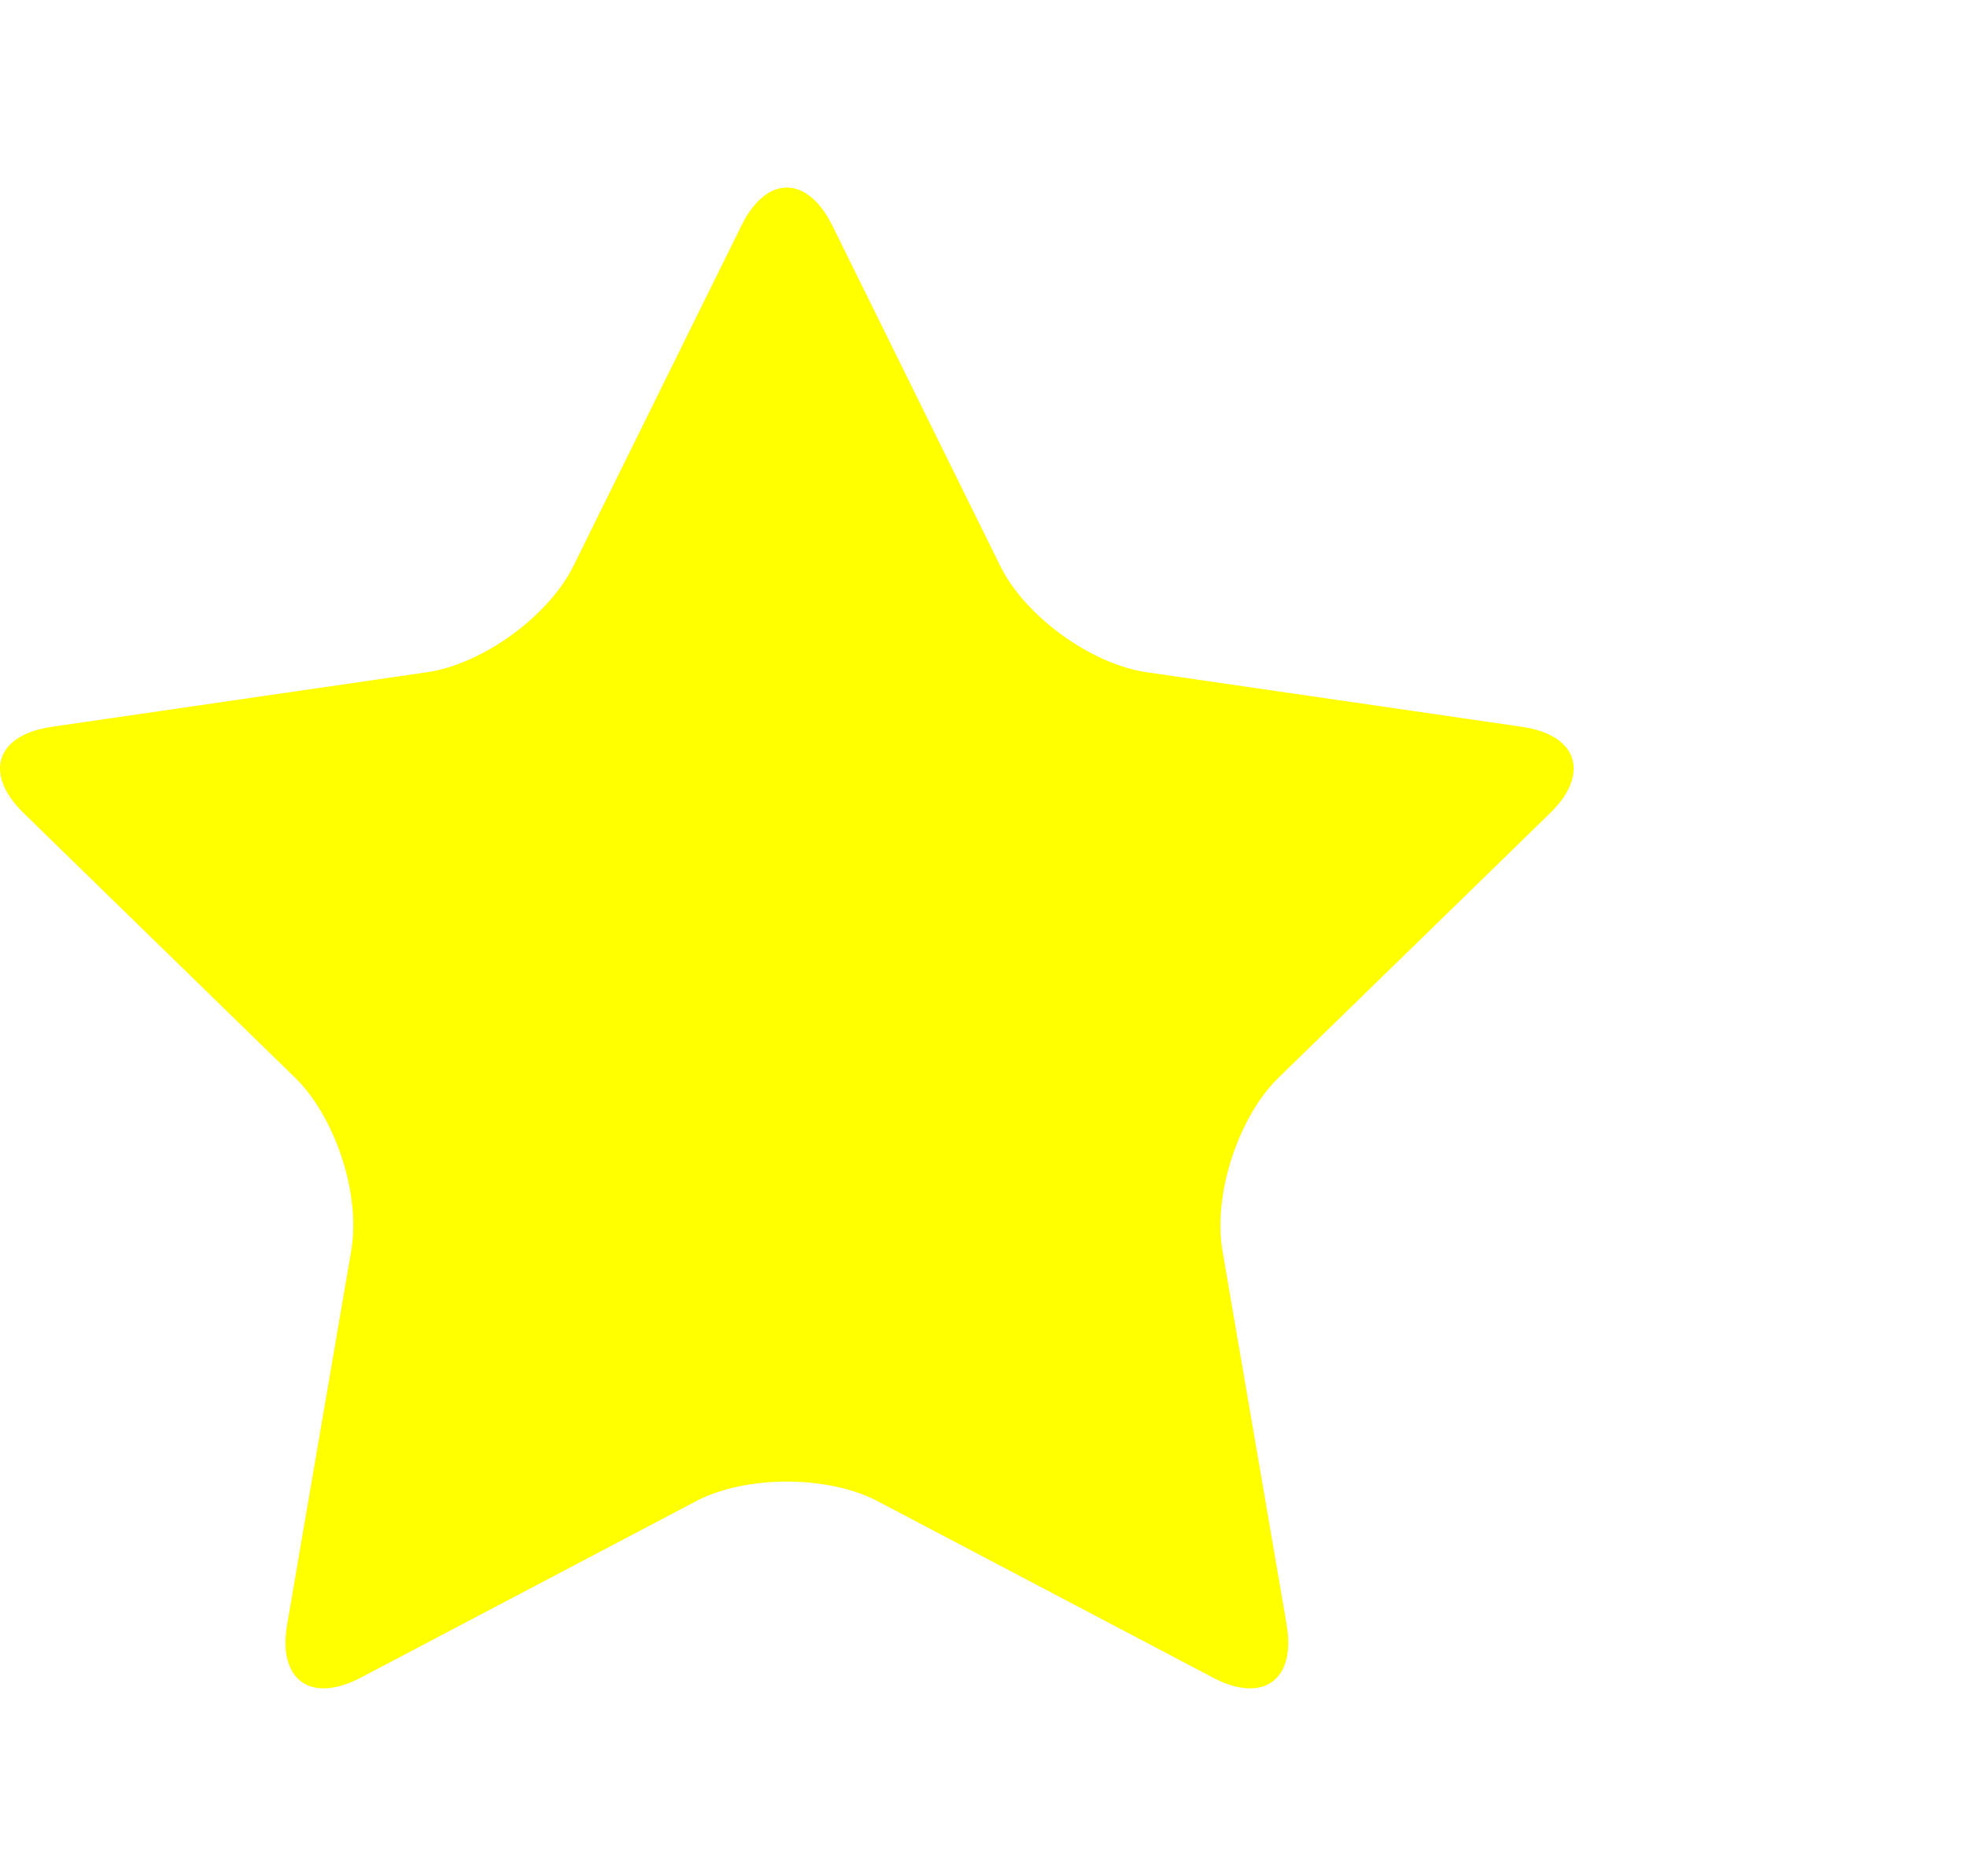
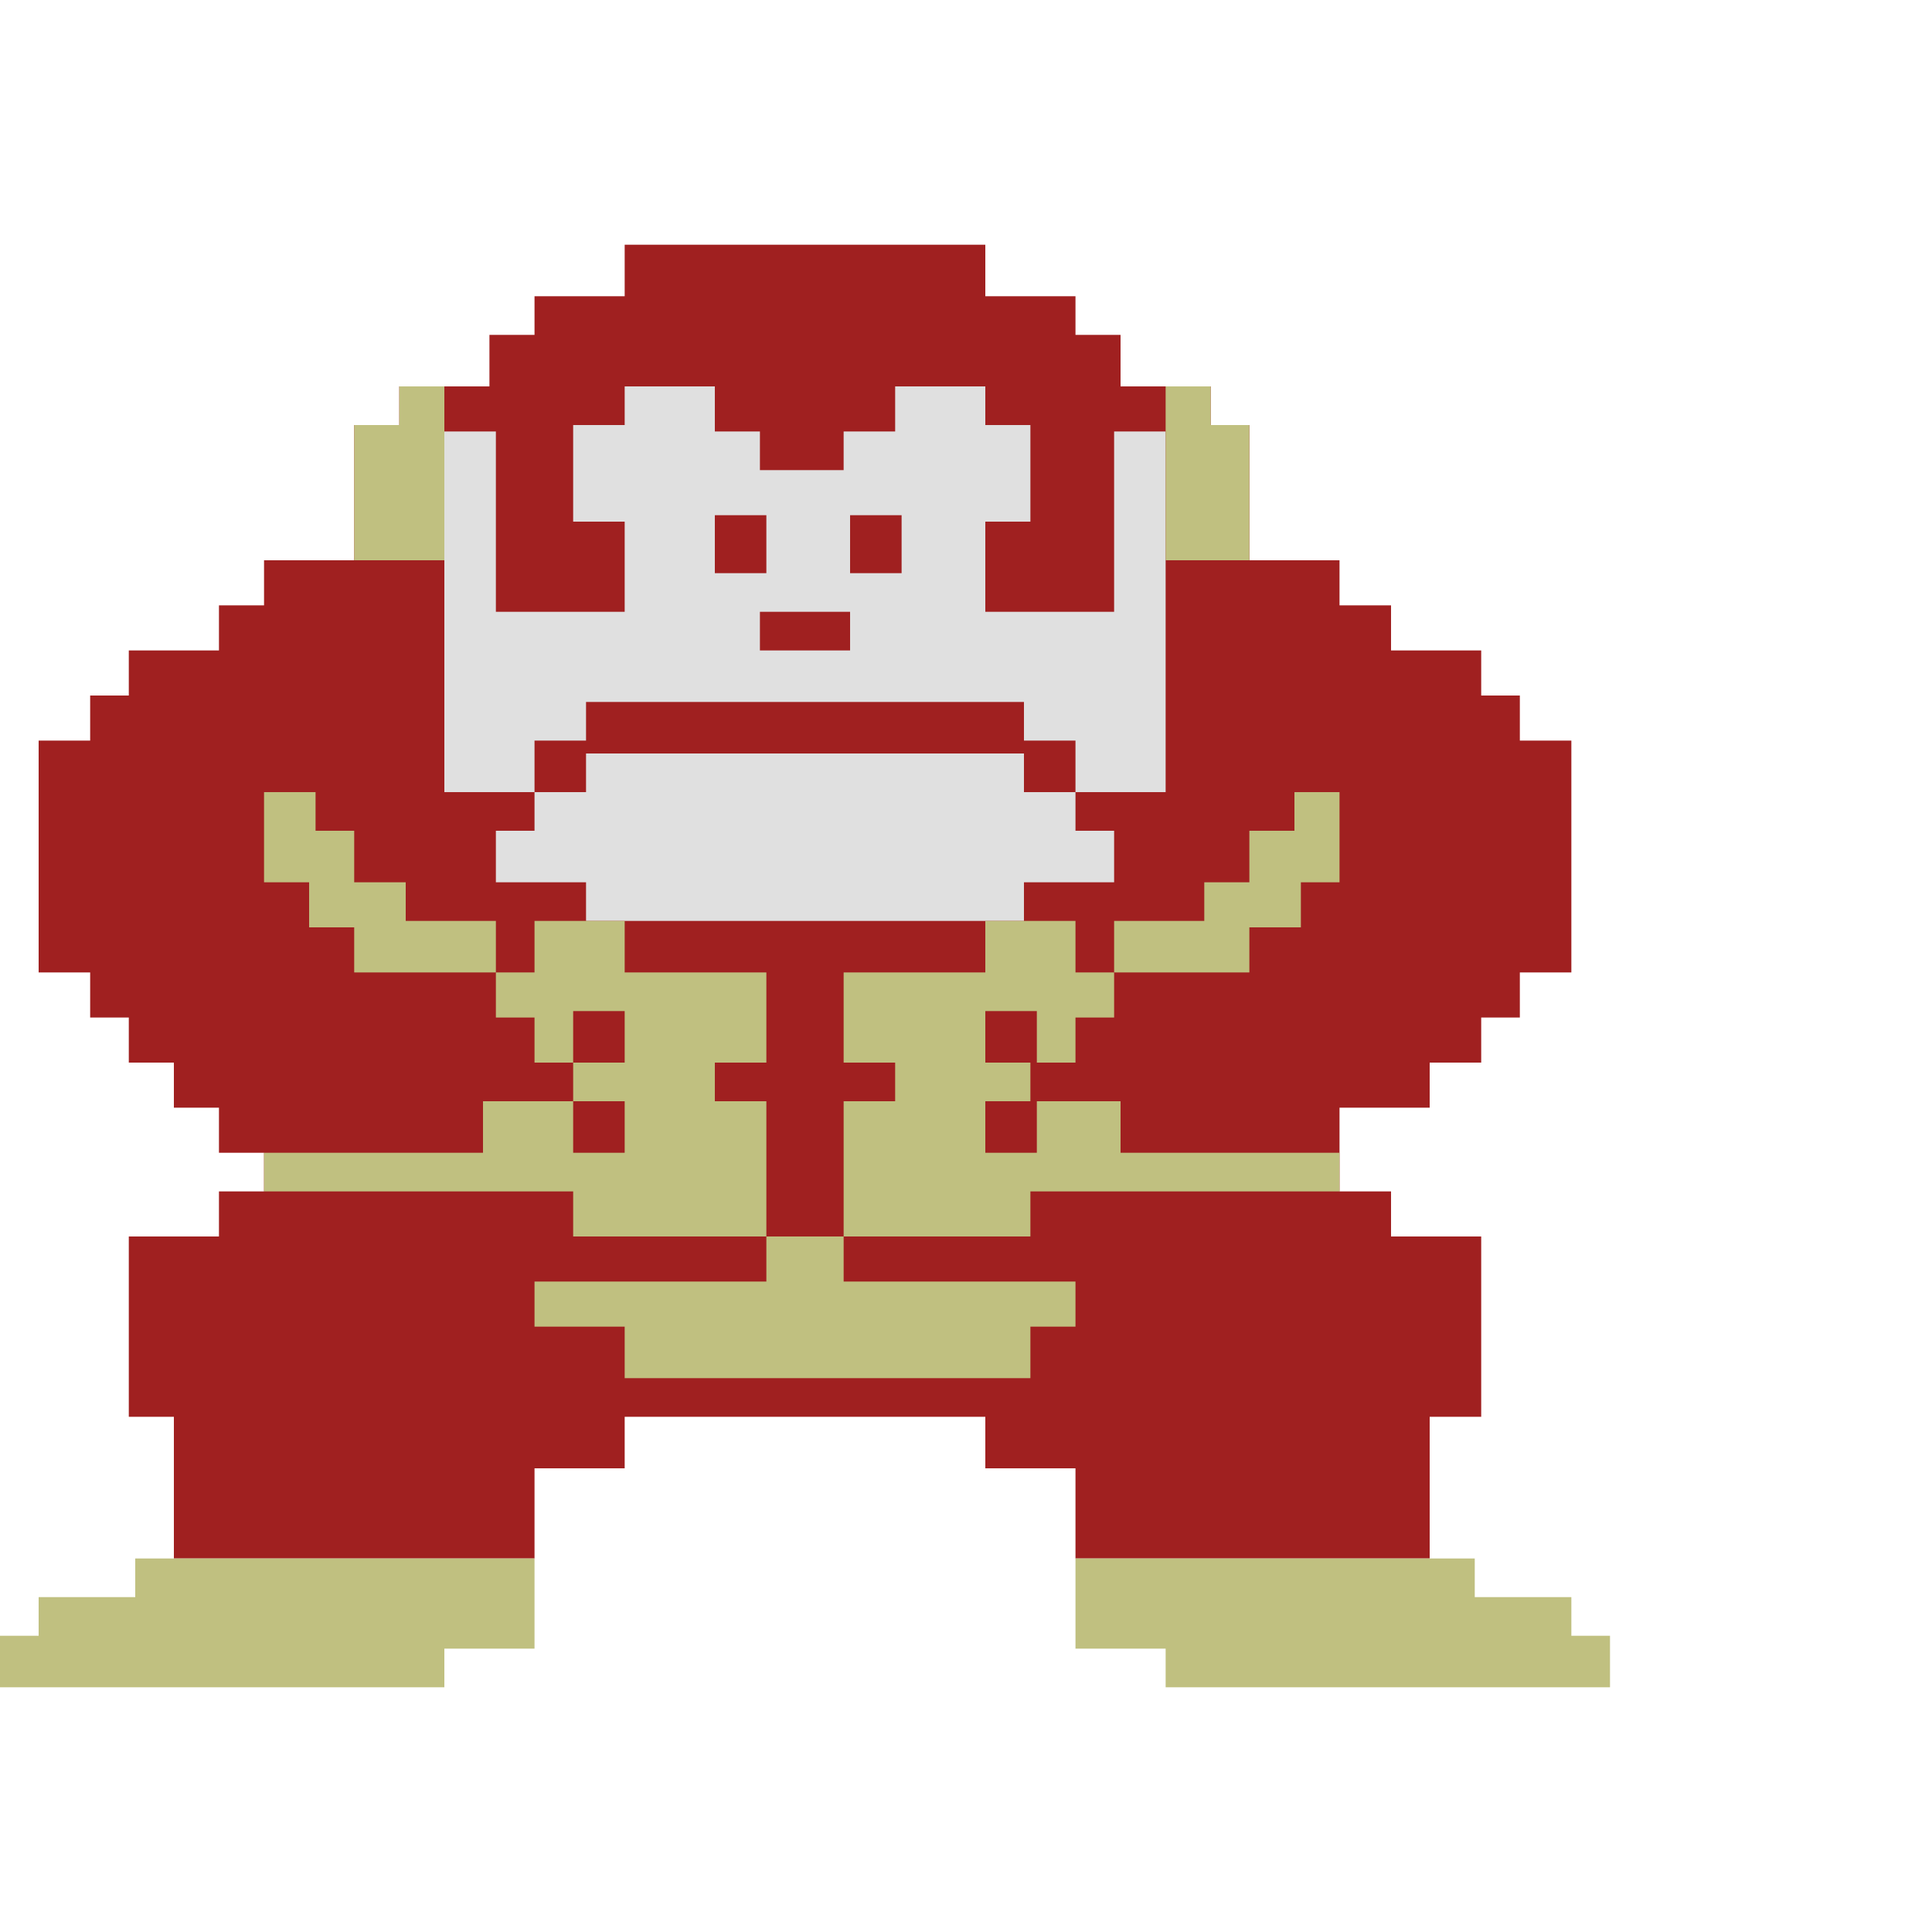
- <svg xmlns="http://www.w3.org/2000/svg" version="1.0" id="Ebene_1" x="0px" y="0px" width="21.775px" height="20.762px" viewBox="0 0 21.775 20.762" enable-background="new 0 0 21.775 20.762" xml:space="preserve">
-   <defs id="defs7" />
-   <path fill="#393A3B" d="M8.71,2.076c-0.182,0-0.363,0.14-0.501,0.419L6.35,6.261c-0.276,0.56-1.008,1.091-1.624,1.18L0.572,8.045  C-0.046,8.135-0.185,8.564,0.262,9l3.007,2.931c0.446,0.437,0.726,1.295,0.62,1.909l-0.71,4.14  c-0.077,0.446,0.094,0.708,0.404,0.708c0.118,0,0.255-0.038,0.407-0.117l3.717-1.956c0.276-0.145,0.641-0.216,1.003-0.216  c0.364,0,0.729,0.072,1.004,0.216l3.718,1.956c0.149,0.079,0.289,0.117,0.406,0.117c0.312,0,0.481-0.262,0.405-0.708l-0.711-4.14  c-0.104-0.614,0.174-1.474,0.619-1.909L17.16,9c0.446-0.437,0.307-0.865-0.311-0.955l-4.154-0.604  c-0.617-0.089-1.349-0.62-1.624-1.18L9.213,2.495C9.074,2.216,8.893,2.076,8.71,2.076L8.71,2.076z" id="path3" style="fill:#ffff00" />
+ <svg xmlns="http://www.w3.org/2000/svg" version="1.1" baseProfile="tiny" id="svg3004" x="0px" y="0px" viewBox="-290 382 30 30" xml:space="preserve">
+   <g>
+     <polygon fill="#A02020" points="-269.2,399.2 -269.2,400.5 -268.4,400.5 -268.4,401.2 -267,401.2 -267,404 -267.8,404    -267.8,406.2 -273.3,406.2 -273.3,404.8 -274.7,404.8 -274.7,404 -277.5,404 -280.3,404 -280.3,404.8 -281.7,404.8 -281.7,406.2    -287.3,406.2 -287.3,404 -288,404 -288,401.2 -286.6,401.2 -286.6,400.5 -285.9,400.5 -285.9,399.9 -286.6,399.9 -286.6,399.2    -287.3,399.2 -287.3,398.5 -288,398.5 -288,397.8 -288.6,397.8 -288.6,397.1 -289.4,397.1 -289.4,393.5 -288.6,393.5 -288.6,392.8    -288,392.8 -288,392.1 -286.6,392.1 -286.6,391.4 -285.9,391.4 -285.9,390.7 -284.5,390.7 -284.5,388.6 -283.8,388.6 -283.8,388    -282.4,388 -282.4,387.2 -281.7,387.2 -281.7,386.6 -280.3,386.6 -280.3,385.8 -277.5,385.8 -274.7,385.8 -274.7,386.6    -273.3,386.6 -273.3,387.2 -272.6,387.2 -272.6,388 -271.2,388 -271.2,388.6 -270.6,388.6 -270.6,390.7 -269.2,390.7 -269.2,391.4    -268.4,391.4 -268.4,392.1 -267,392.1 -267,392.8 -266.4,392.8 -266.4,393.5 -265.6,393.5 -265.6,397.1 -266.4,397.1 -266.4,397.8    -267,397.8 -267,398.5 -267.8,398.5 -267.8,399.2  " />
+     <polygon fill="#C0C080" points="-283.8,388.6 -283.8,388 -283.1,388 -283.1,390.7 -284.5,390.7 -284.5,388.6  " />
+     <polygon fill="#C0C080" points="-281.7,407.6 -281.7,406.2 -287.9,406.2 -287.9,406.8 -289.4,406.8 -289.4,407.4 -290,407.4    -290,408.2 -283.1,408.2 -283.1,407.6  " />
+     <polygon fill="#E0E0E0" points="-277.5,389.3 -276.9,389.3 -276.9,388.7 -276.1,388.7 -276.1,388 -274.7,388 -274.7,388.6    -274,388.6 -274,390.1 -274.7,390.1 -274.7,391.5 -272.7,391.5 -272.7,388.7 -271.9,388.7 -271.9,394.3 -273.3,394.3 -273.3,393.5    -274.1,393.5 -274.1,392.9 -277.5,392.9 -280.9,392.9 -280.9,393.5 -281.7,393.5 -281.7,394.3 -283.1,394.3 -283.1,388.7    -282.3,388.7 -282.3,391.5 -280.3,391.5 -280.3,390.1 -281.1,390.1 -281.1,388.6 -280.3,388.6 -280.3,388 -278.9,388 -278.9,388.7    -278.2,388.7 -278.2,389.3  " />
+     <rect x="-278.2" y="391.5" fill="#A02020" width="1.4" height="0.6" />
+     <rect x="-278.9" y="390" fill="#A02020" width="0.8" height="0.9" />
+     <rect x="-276.8" y="390" fill="#A02020" width="0.8" height="0.9" />
+     <polygon fill="#C0C080" points="-271.2,388.6 -271.2,388 -271.9,388 -271.9,390.7 -270.6,390.7 -270.6,388.6  " />
+     <polygon fill="#E0E0E0" points="-277.5,393.7 -274.1,393.7 -274.1,394.3 -273.3,394.3 -273.3,394.9 -272.7,394.9 -272.7,395.7    -274.1,395.7 -274.1,396.3 -277.5,396.3 -280.9,396.3 -280.9,395.7 -282.3,395.7 -282.3,394.9 -281.7,394.9 -281.7,394.3    -280.9,394.3 -280.9,393.7  " />
+     <polygon fill="#C0C080" points="-284.5,395.7 -283.7,395.7 -283.7,396.3 -282.3,396.3 -282.3,397.1 -284.5,397.1 -284.5,396.4    -285.2,396.4 -285.2,395.7 -285.9,395.7 -285.9,394.3 -285.1,394.3 -285.1,394.9 -284.5,394.9  " />
+     <polygon fill="#C0C080" points="-282.3,397.1 -281.7,397.1 -281.7,396.3 -280.3,396.3 -280.3,397.1 -278.1,397.1 -278.1,398.5    -278.9,398.5 -278.9,399.1 -278.1,399.1 -278.1,401.2 -281.1,401.2 -281.1,400.5 -285.9,400.5 -285.9,399.9 -282.5,399.9    -282.5,399.1 -281.1,399.1 -281.1,398.5 -281.7,398.5 -281.7,397.8 -282.3,397.8  " />
+     <rect x="-281.1" y="397.7" fill="#A02020" width="0.8" height="0.8" />
+     <rect x="-281.1" y="399.1" fill="#A02020" width="0.8" height="0.8" />
+     <polygon fill="#C0C080" points="-273.3,407.6 -273.3,406.2 -267.1,406.2 -267.1,406.8 -265.6,406.8 -265.6,407.4 -265,407.4    -265,408.2 -271.9,408.2 -271.9,407.6  " />
+     <polygon fill="#C0C080" points="-277.5,401.2 -276.9,401.2 -276.9,401.9 -273.3,401.9 -273.3,402.6 -274,402.6 -274,403.4    -277.5,403.4 -280.3,403.4 -280.3,402.6 -281.7,402.6 -281.7,401.9 -278.1,401.9 -278.1,401.2  " />
+     <polygon fill="#C0C080" points="-270.6,395.7 -271.3,395.7 -271.3,396.3 -272.7,396.3 -272.7,397.1 -270.6,397.1 -270.6,396.4    -269.8,396.4 -269.8,395.7 -269.2,395.7 -269.2,394.3 -269.9,394.3 -269.9,394.9 -270.6,394.9  " />
+     <polygon fill="#C0C080" points="-272.7,397.1 -273.3,397.1 -273.3,396.3 -274.7,396.3 -274.7,397.1 -276.9,397.1 -276.9,398.5    -276.1,398.5 -276.1,399.1 -276.9,399.1 -276.9,401.2 -274,401.2 -274,400.5 -269.2,400.5 -269.2,399.9 -272.6,399.9 -272.6,399.1    -274,399.1 -274,398.5 -273.3,398.5 -273.3,397.8 -272.7,397.8  " />
+     <rect x="-274.7" y="397.7" fill="#A02020" width="0.8" height="0.8" />
+     <rect x="-274.7" y="399.1" fill="#A02020" width="0.8" height="0.8" />
+   </g>
</svg>
